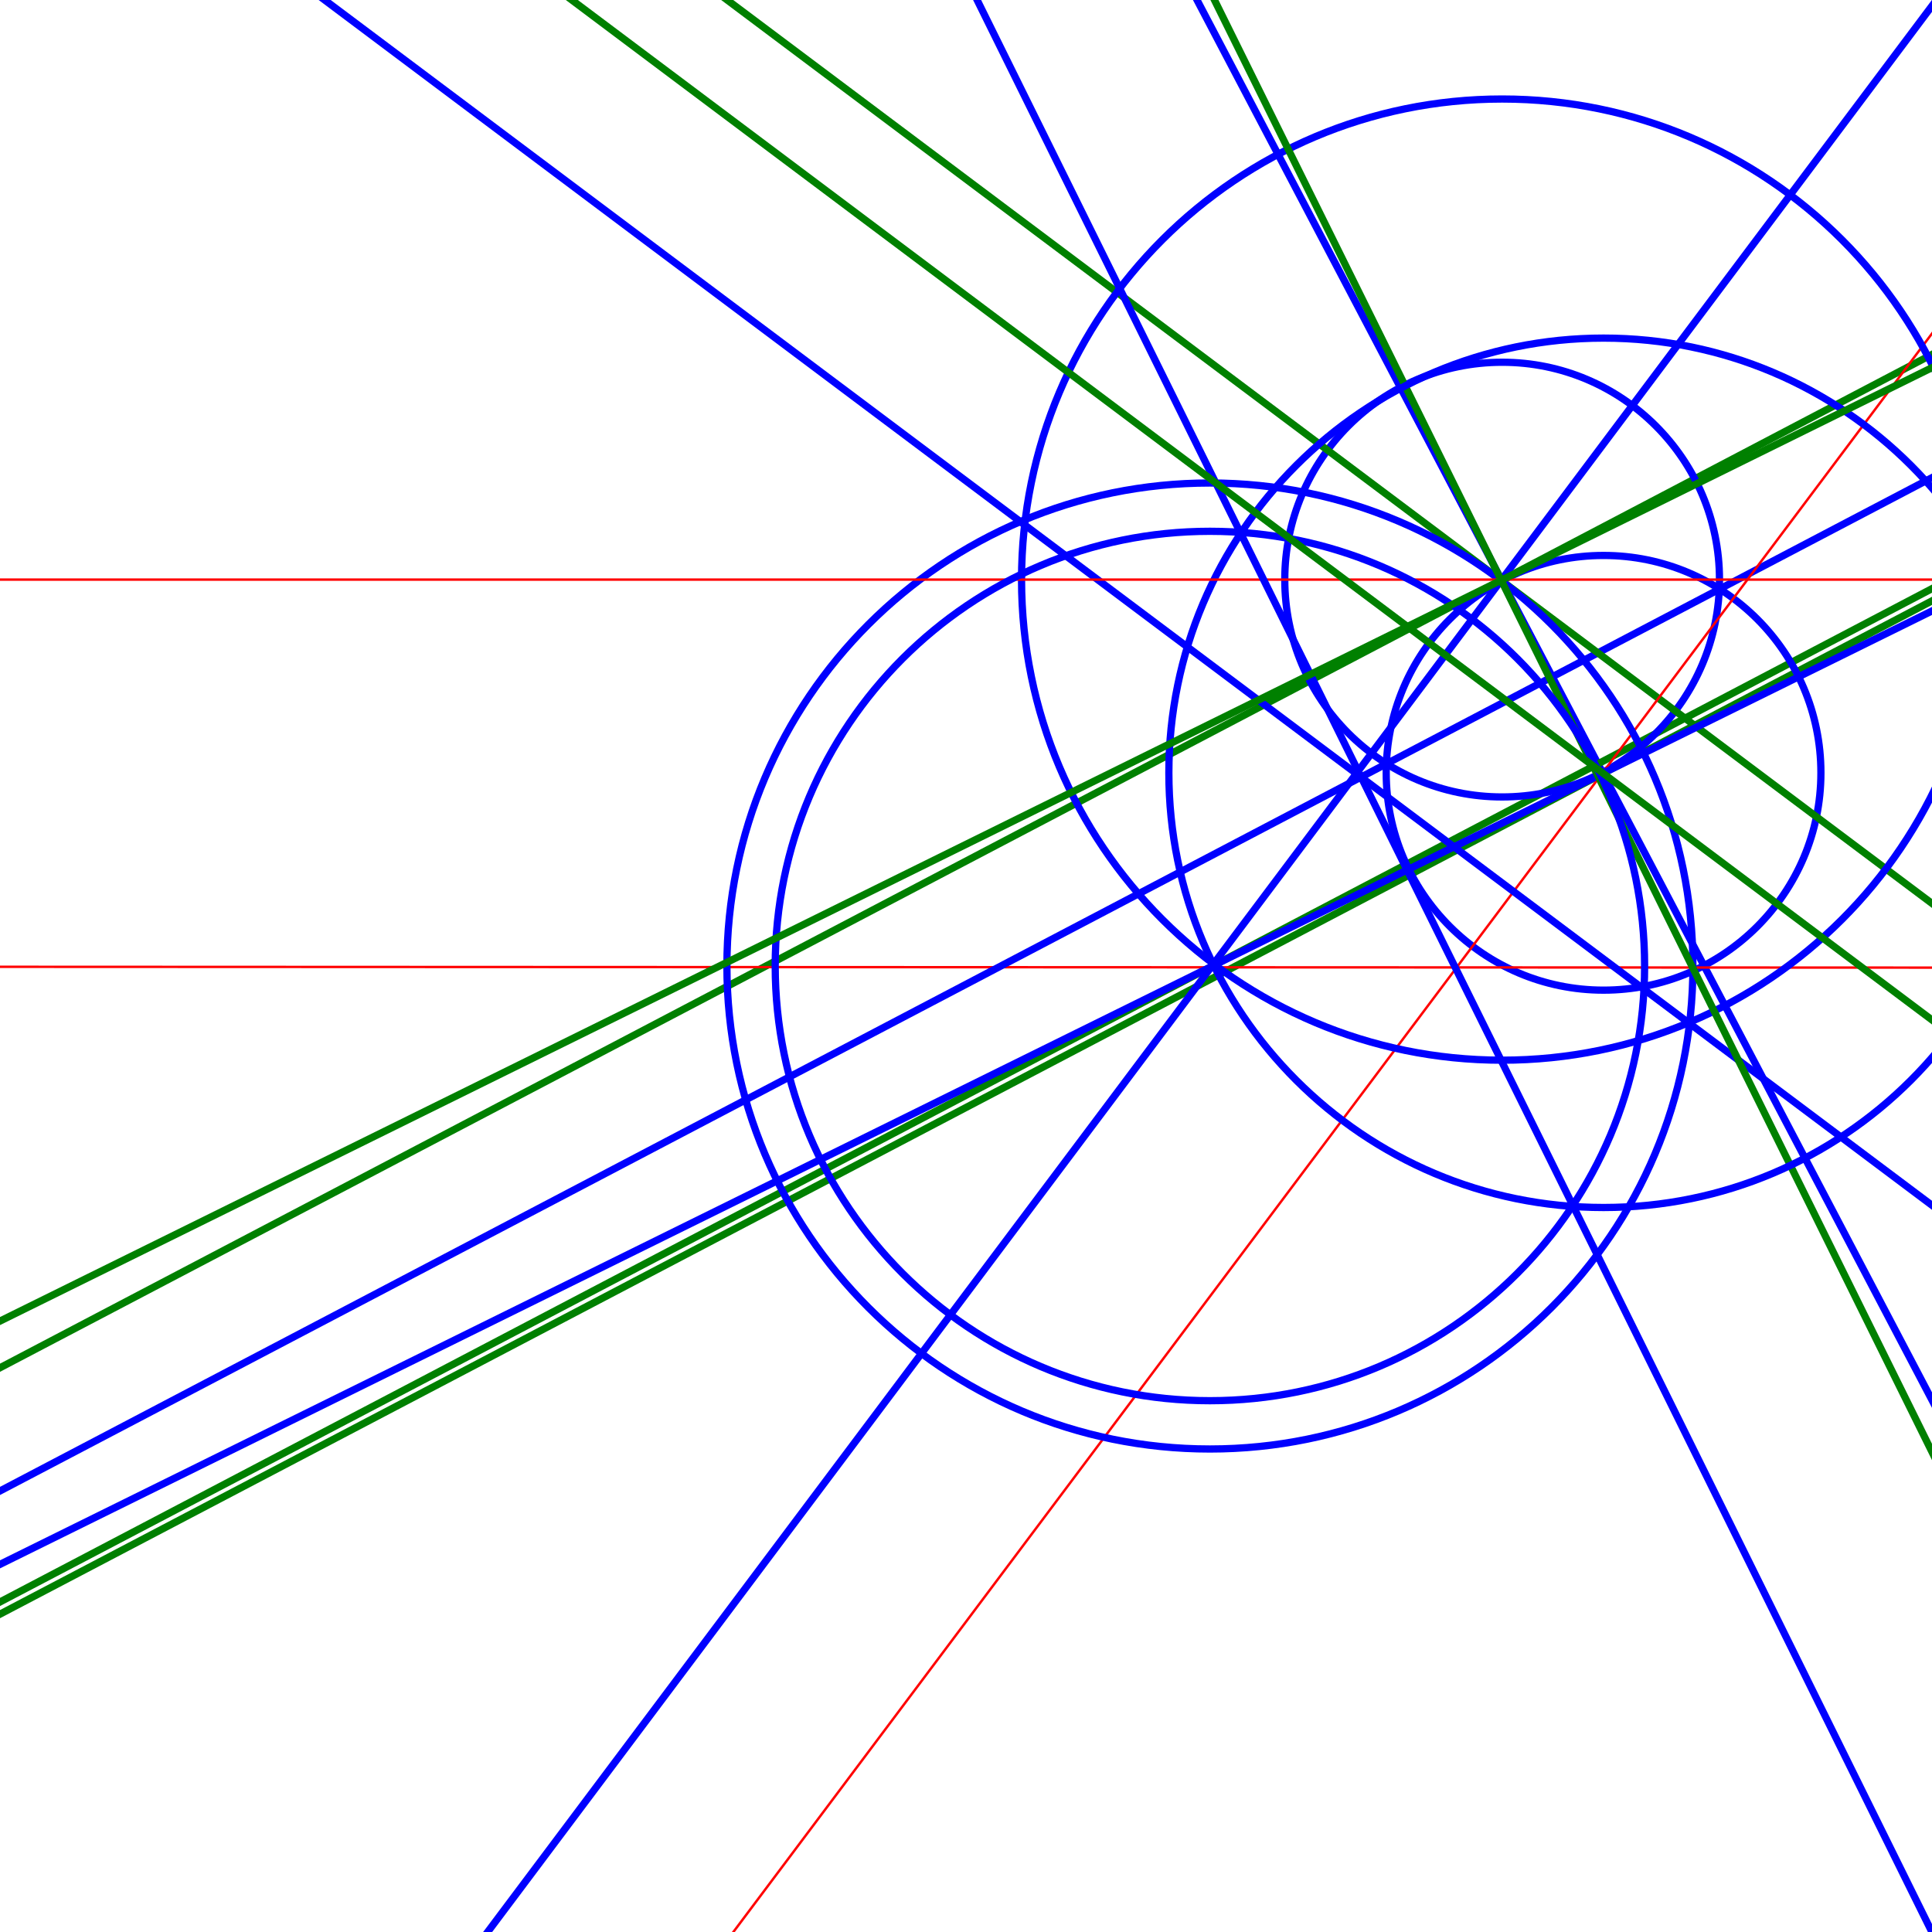
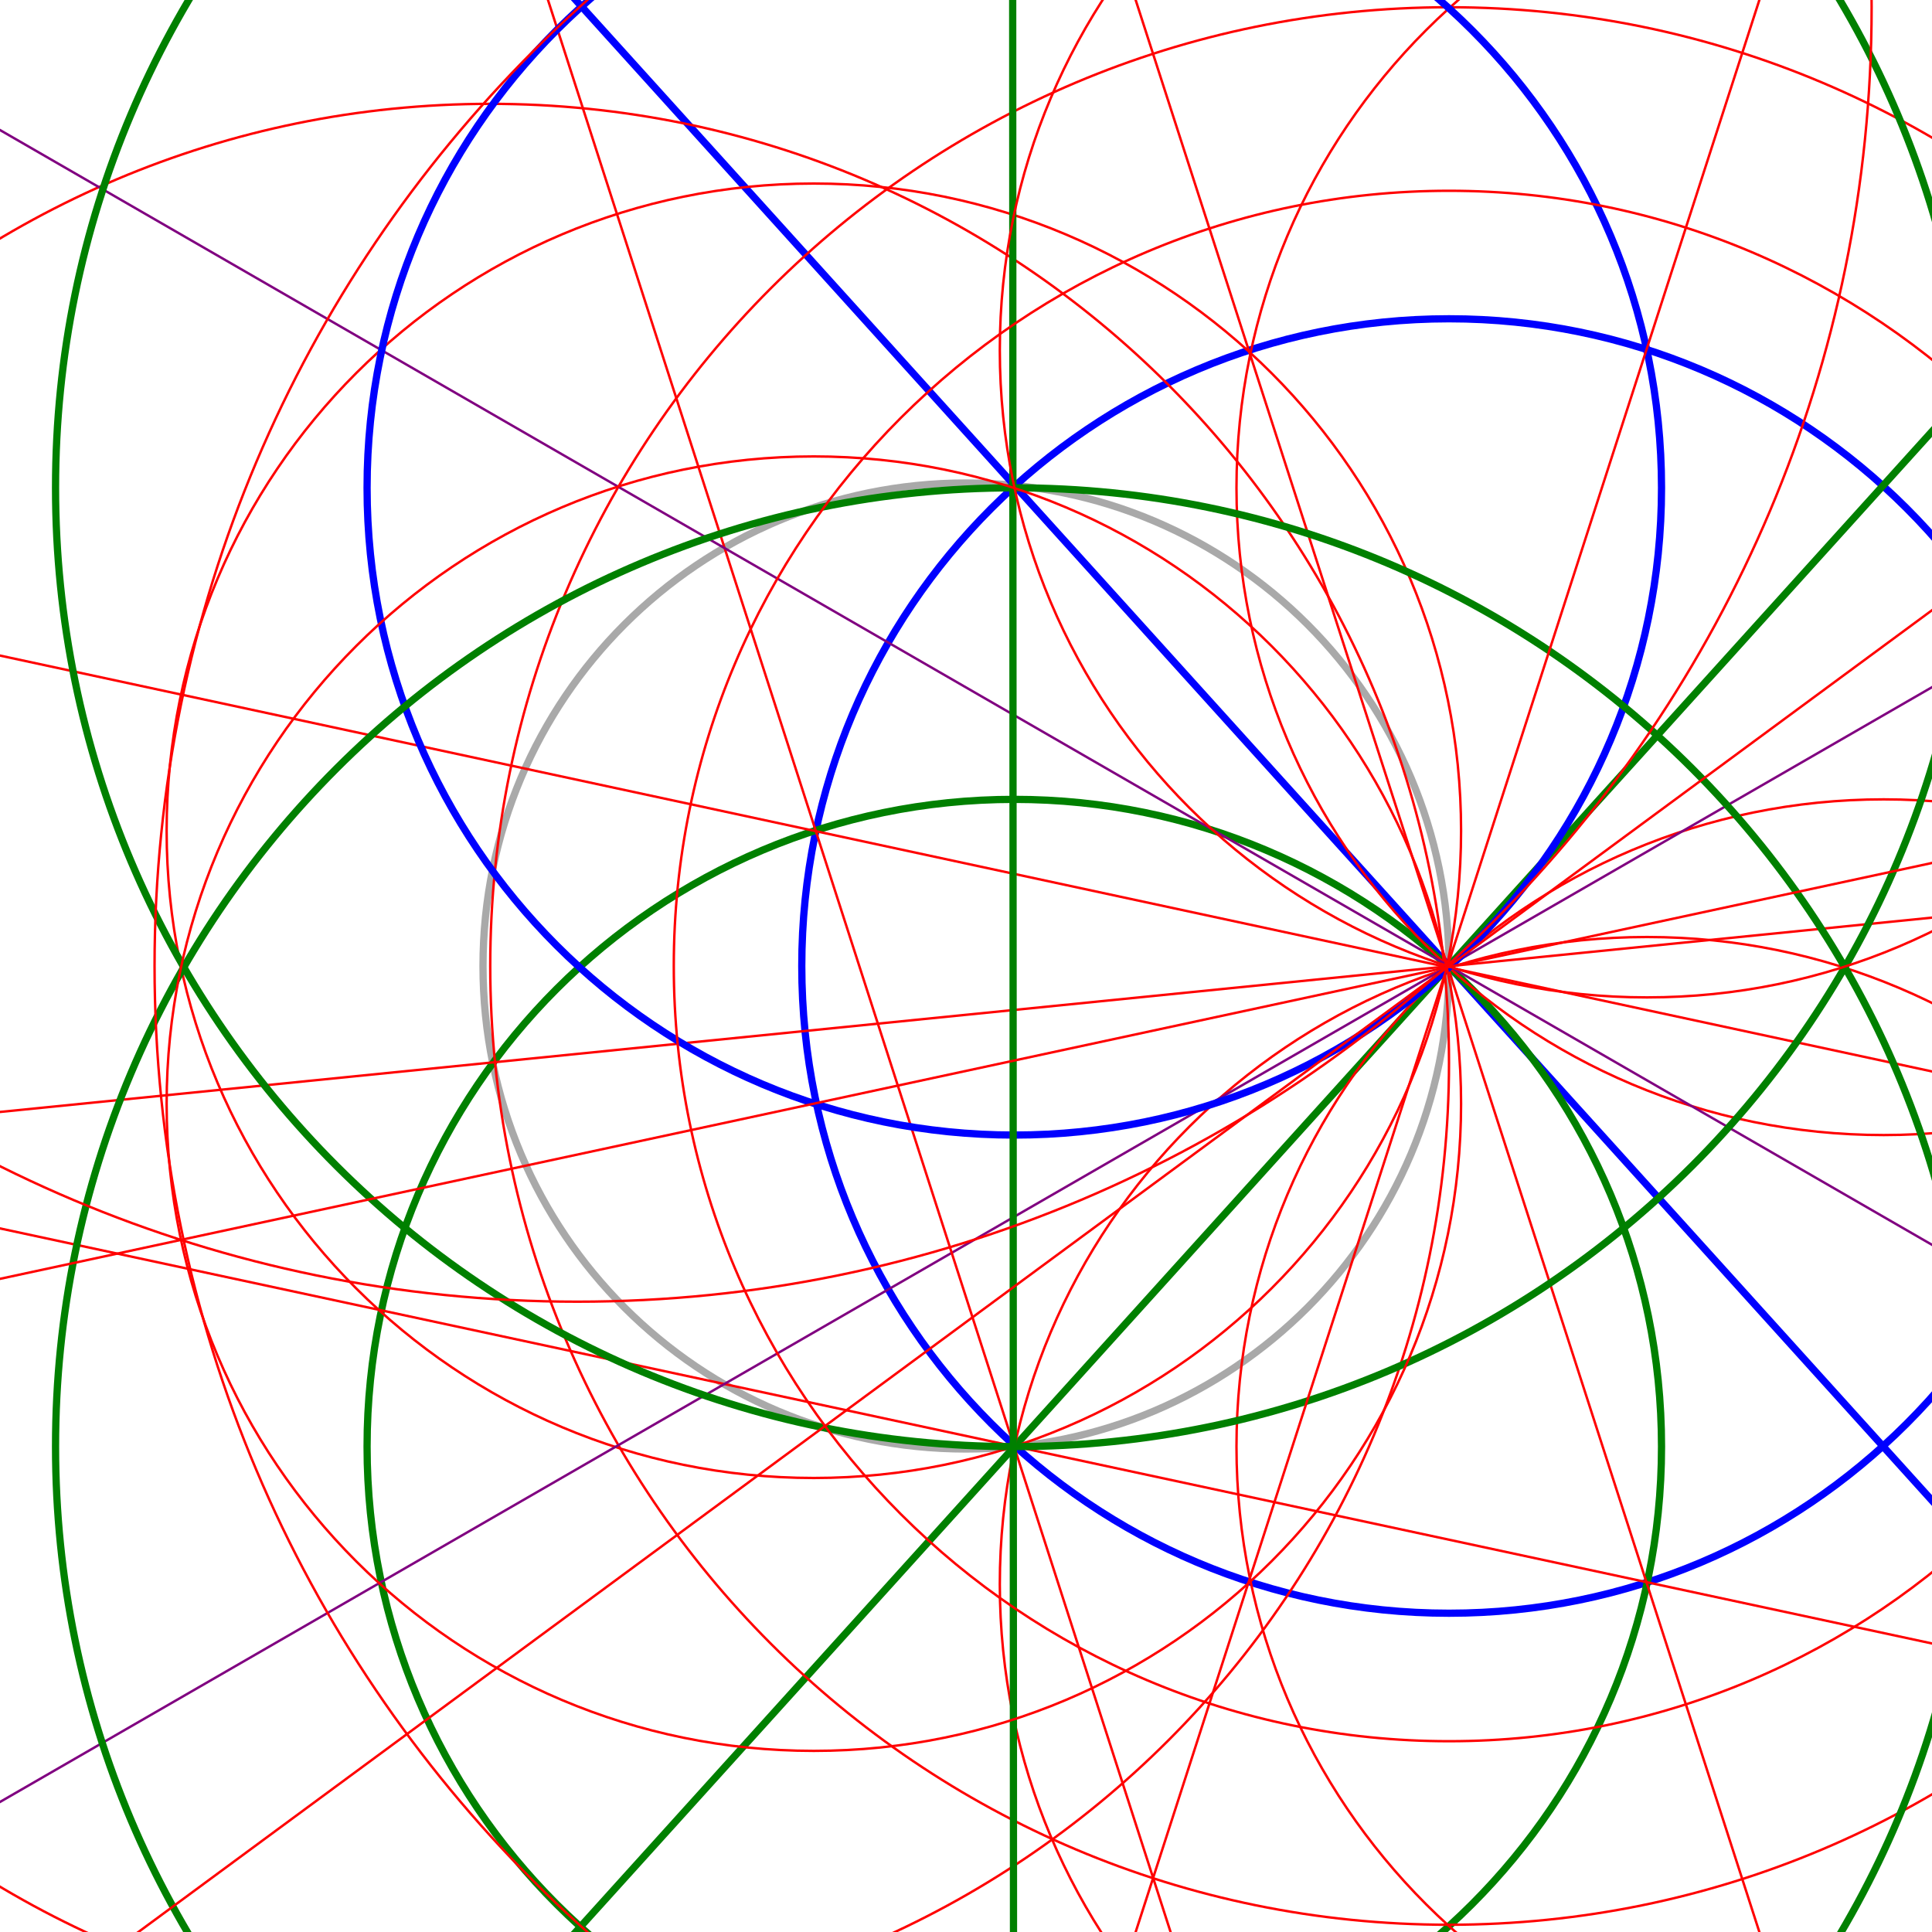
<svg xmlns="http://www.w3.org/2000/svg" viewBox="0 0 800 800">
-   <line fill="none" stroke="blue" stroke-width="3" x1="82" x2="1197" y1="-788" y2="1336" />
-   <line fill="none" stroke="green" stroke-width="3" x1="1444" x2="-680" y1="-191" y2="923" />
-   <line fill="none" stroke="green" stroke-width="3" x1="1486" x2="-638" y1="-111" y2="1003" />
-   <line fill="none" stroke="green" stroke-width="3" x1="1484" x2="-640" y1="-115" y2="999" />
-   <circle cx="622" cy="240" fill="none" r="90" stroke="blue" stroke-width="3" />
-   <circle cx="664" cy="320" fill="none" r="90" stroke="blue" stroke-width="3" />
-   <line fill="none" stroke="red" stroke-width="1" x1="-800" x2="1600" y1="400" y2="401" />
-   <line fill="none" stroke="blue" stroke-width="3" x1="1465" x2="-659" y1="-151" y2="963" />
-   <line fill="none" stroke="blue" stroke-width="3" x1="1185" x2="-254" y1="-511" y2="1408" />
-   <line fill="none" stroke="green" stroke-width="3" x1="-403" x2="1516" y1="-528" y2="911" />
-   <line fill="none" stroke="red" stroke-width="1" x1="1250" x2="-189" y1="-462" y2="1457" />
-   <circle cx="622" cy="240" fill="none" r="199" stroke="blue" stroke-width="3" />
-   <circle cx="501" cy="400" fill="none" r="200" stroke="blue" stroke-width="3" />
-   <line fill="none" stroke="blue" stroke-width="3" x1="-463" x2="1456" y1="-448" y2="991" />
-   <line fill="none" stroke="blue" stroke-width="3" x1="1495" x2="-655" y1="-90" y2="971" />
-   <line fill="none" stroke="green" stroke-width="3" x1="110" x2="1173" y1="-795" y2="1356" />
-   <circle cx="664" cy="320" fill="none" r="180" stroke="blue" stroke-width="3" />
-   <line fill="none" stroke="red" stroke-width="1" x1="-800" x2="1600" y1="240" y2="240" />
-   <circle cx="501" cy="400" fill="none" r="180" stroke="blue" stroke-width="3" />
-   <line fill="none" stroke="blue" stroke-width="3" x1="31" x2="1094" y1="-756" y2="1395" />
-   <line fill="none" stroke="green" stroke-width="3" x1="1455" x2="-695" y1="-171" y2="890" />
-   <line fill="none" stroke="green" stroke-width="3" x1="-426" x2="1493" y1="-497" y2="942" />
+   <circle cx="400" cy="400" fill="none" r="200" stroke="darkgray" stroke-width="3" />
+   <line fill="none" stroke="blue" stroke-width="3" x1="-294" x2="1314" y1="-589" y2="1190" />
+   <circle cx="600" cy="400" fill="none" r="268" stroke="blue" stroke-width="3" />
+   <line fill="none" stroke="green" stroke-width="3" x1="1314" x2="-294" y1="-390" y2="1389" />
+   <circle cx="420" cy="599" fill="none" r="268" stroke="green" stroke-width="3" />
+   <circle cx="780" cy="599" fill="none" r="268" stroke="red" stroke-width="1" />
+   <circle cx="780" cy="202" fill="none" r="268" stroke="red" stroke-width="1" />
+   <line fill="none" stroke="red" stroke-width="1" x1="1595" x2="-791" y1="300" y2="540" />
+   <circle cx="600" cy="400" fill="none" r="397" stroke="red" stroke-width="1" />
+   <circle cx="203" cy="440" fill="none" r="397" stroke="red" stroke-width="1" />
+   <line fill="none" stroke="red" stroke-width="1" x1="212" x2="949" y1="-800" y2="1483" />
+   <circle cx="682" cy="656" fill="none" r="268" stroke="red" stroke-width="1" />
+   <line fill="none" stroke="red" stroke-width="1" x1="-764" x2="1582" y1="107" y2="612" />
+   <circle cx="337" cy="344" fill="none" r="268" stroke="red" stroke-width="1" />
+   <line fill="none" stroke="red" stroke-width="1" x1="-813" x2="1533" y1="334" y2="838" />
+   <line fill="none" stroke="purple" stroke-width="1" x1="1489" x2="-589" y1="-113" y2="1086" />
+   <line fill="none" stroke="red" stroke-width="1" x1="-8" x2="728" y1="-729" y2="1555" />
+   <line fill="none" stroke="purple" stroke-width="1" x1="-589" x2="1489" y1="-286" y2="913" />
+   <circle cx="420" cy="202" fill="none" r="268" stroke="blue" stroke-width="3" />
+   <line fill="none" stroke="green" stroke-width="3" x1="419" x2="420" y1="-800" y2="1600" />
+   <circle cx="420" cy="202" fill="none" r="397" stroke="green" stroke-width="3" />
+   <circle cx="420" cy="599" fill="none" r="397" stroke="green" stroke-width="3" />
+   <circle cx="600" cy="400" fill="none" r="536" stroke="red" stroke-width="1" />
+   <circle cx="239" cy="3" fill="none" r="536" stroke="red" stroke-width="1" />
+   <line fill="none" stroke="red" stroke-width="1" x1="949" x2="212" y1="-683" y2="1600" />
+   <circle cx="682" cy="145" fill="none" r="268" stroke="red" stroke-width="1" />
+   <line fill="none" stroke="red" stroke-width="1" x1="1582" x2="-764" y1="189" y2="694" />
+   <circle cx="337" cy="457" fill="none" r="268" stroke="red" stroke-width="1" />
+   <line fill="none" stroke="red" stroke-width="1" x1="1436" x2="-495" y1="-216" y2="1207" />
+   <circle cx="600" cy="400" fill="none" r="321" stroke="red" stroke-width="1" />
</svg>
